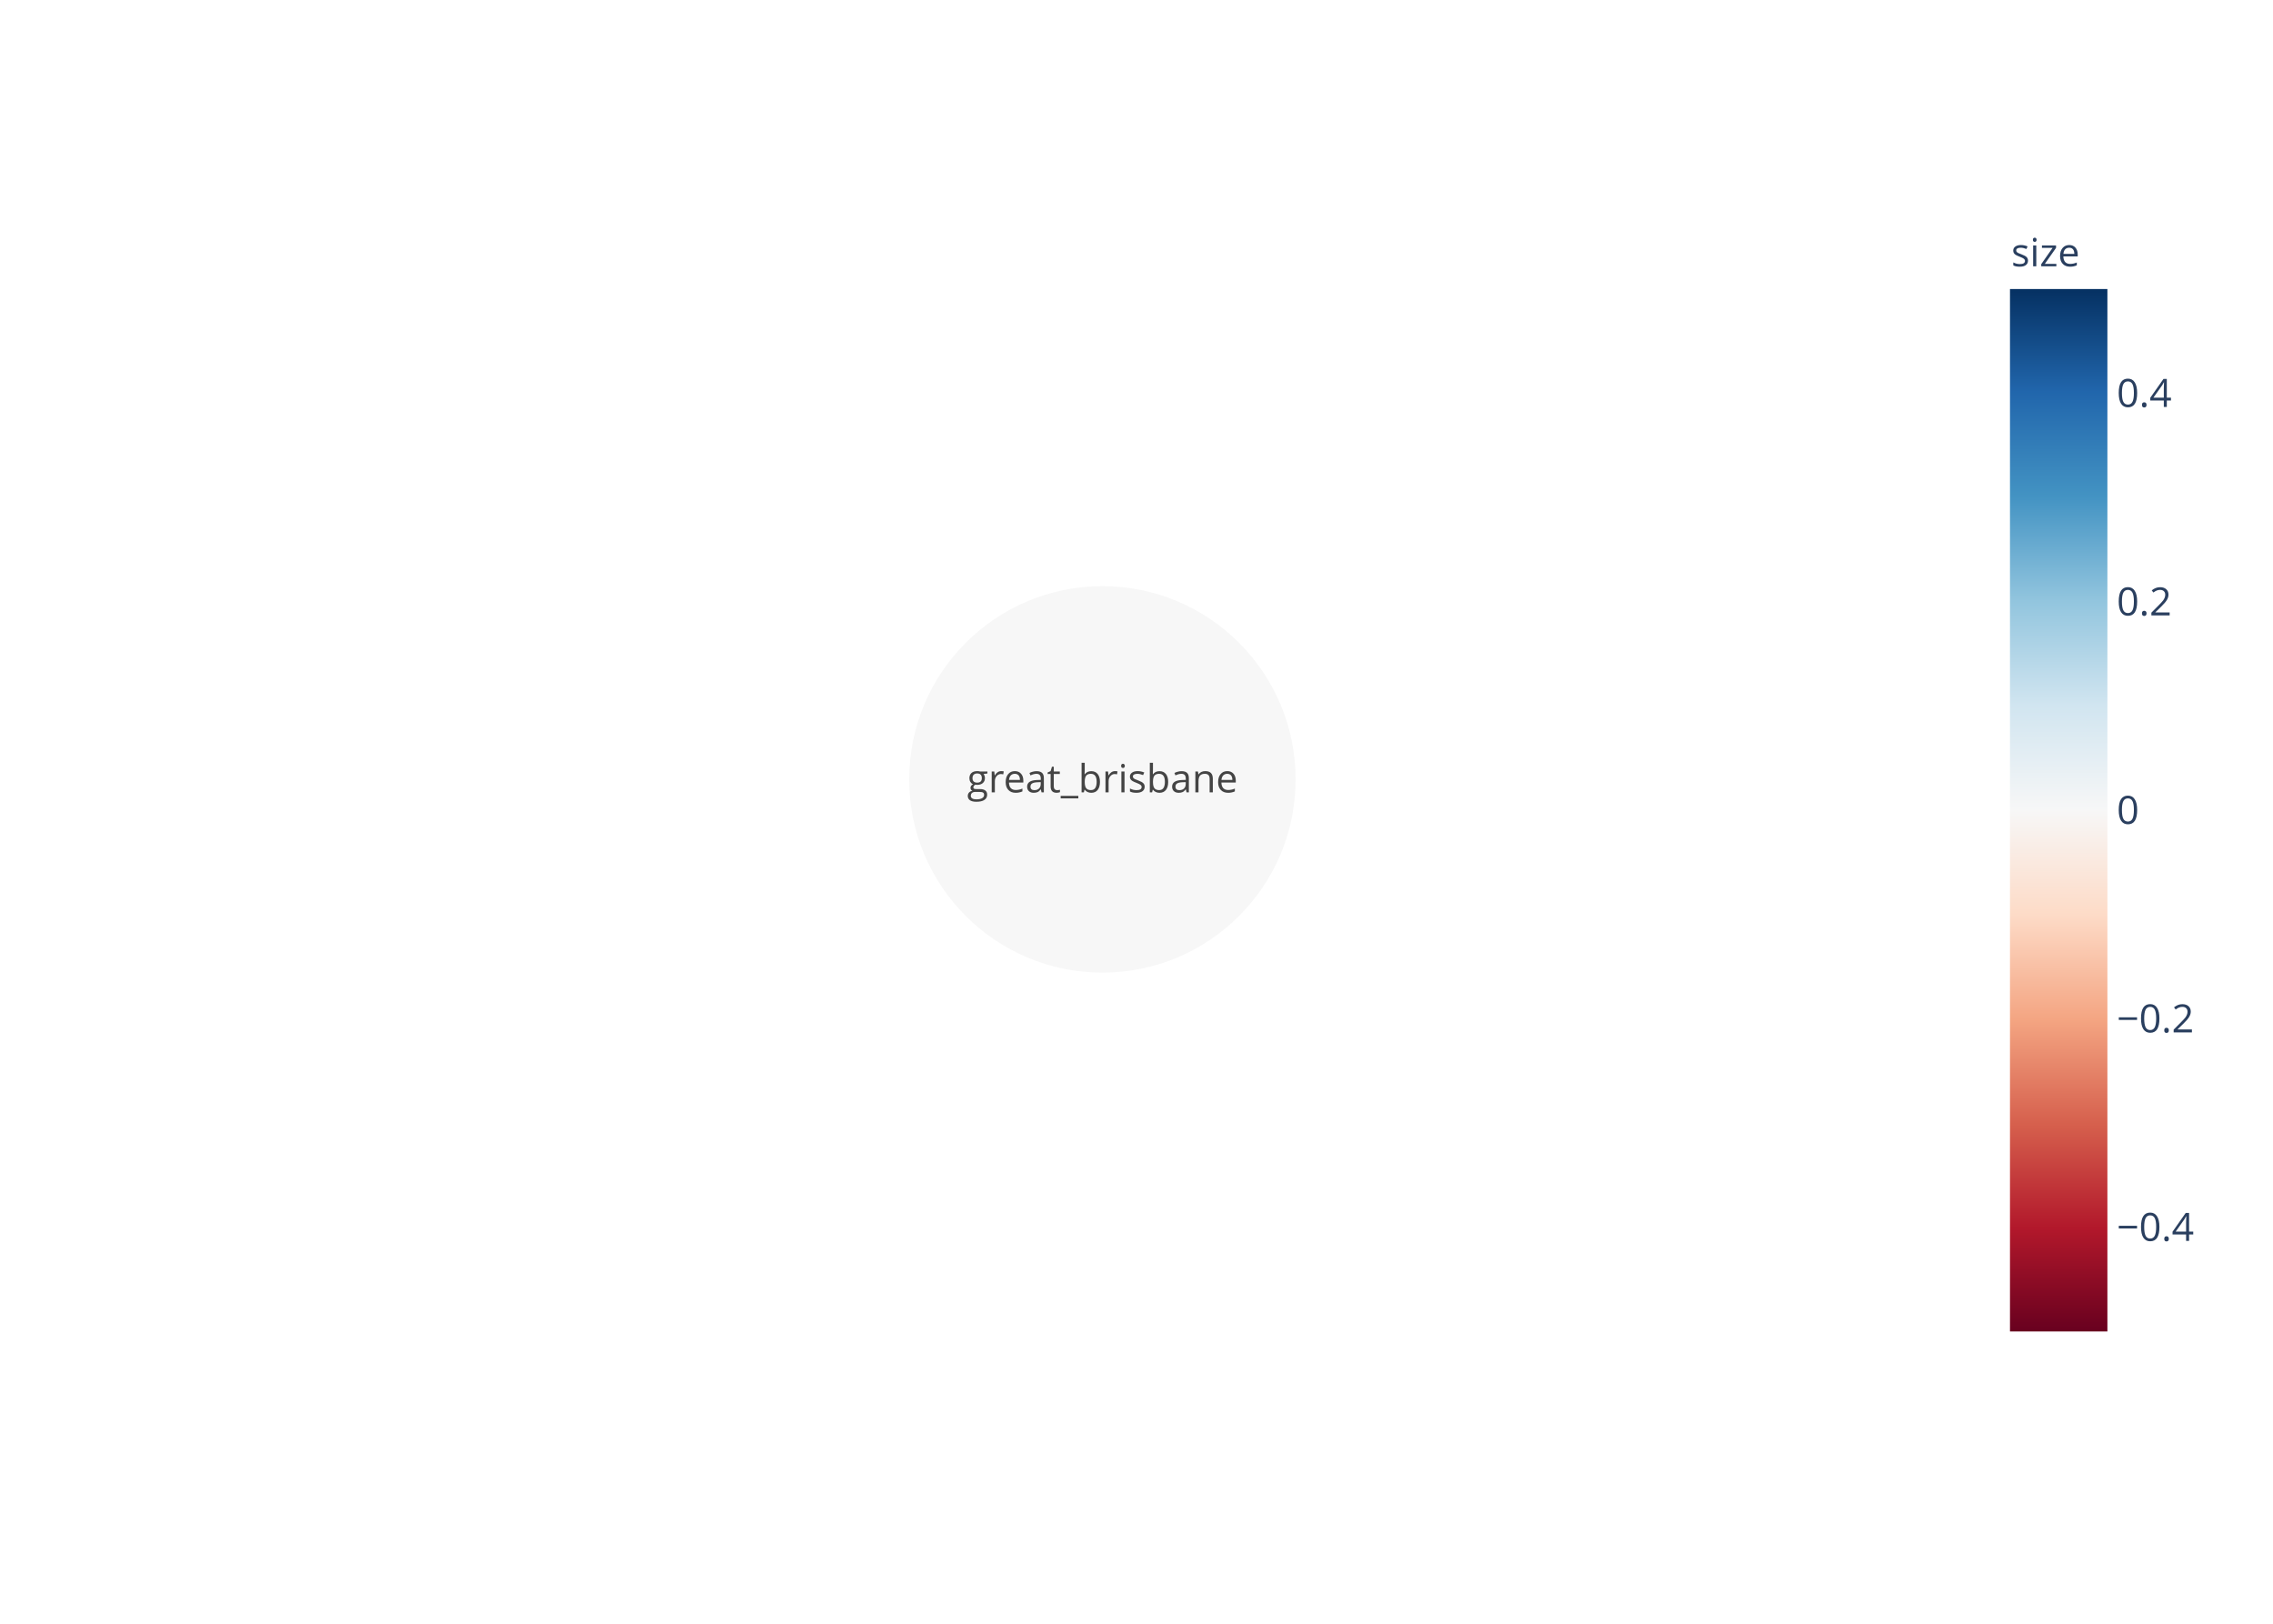
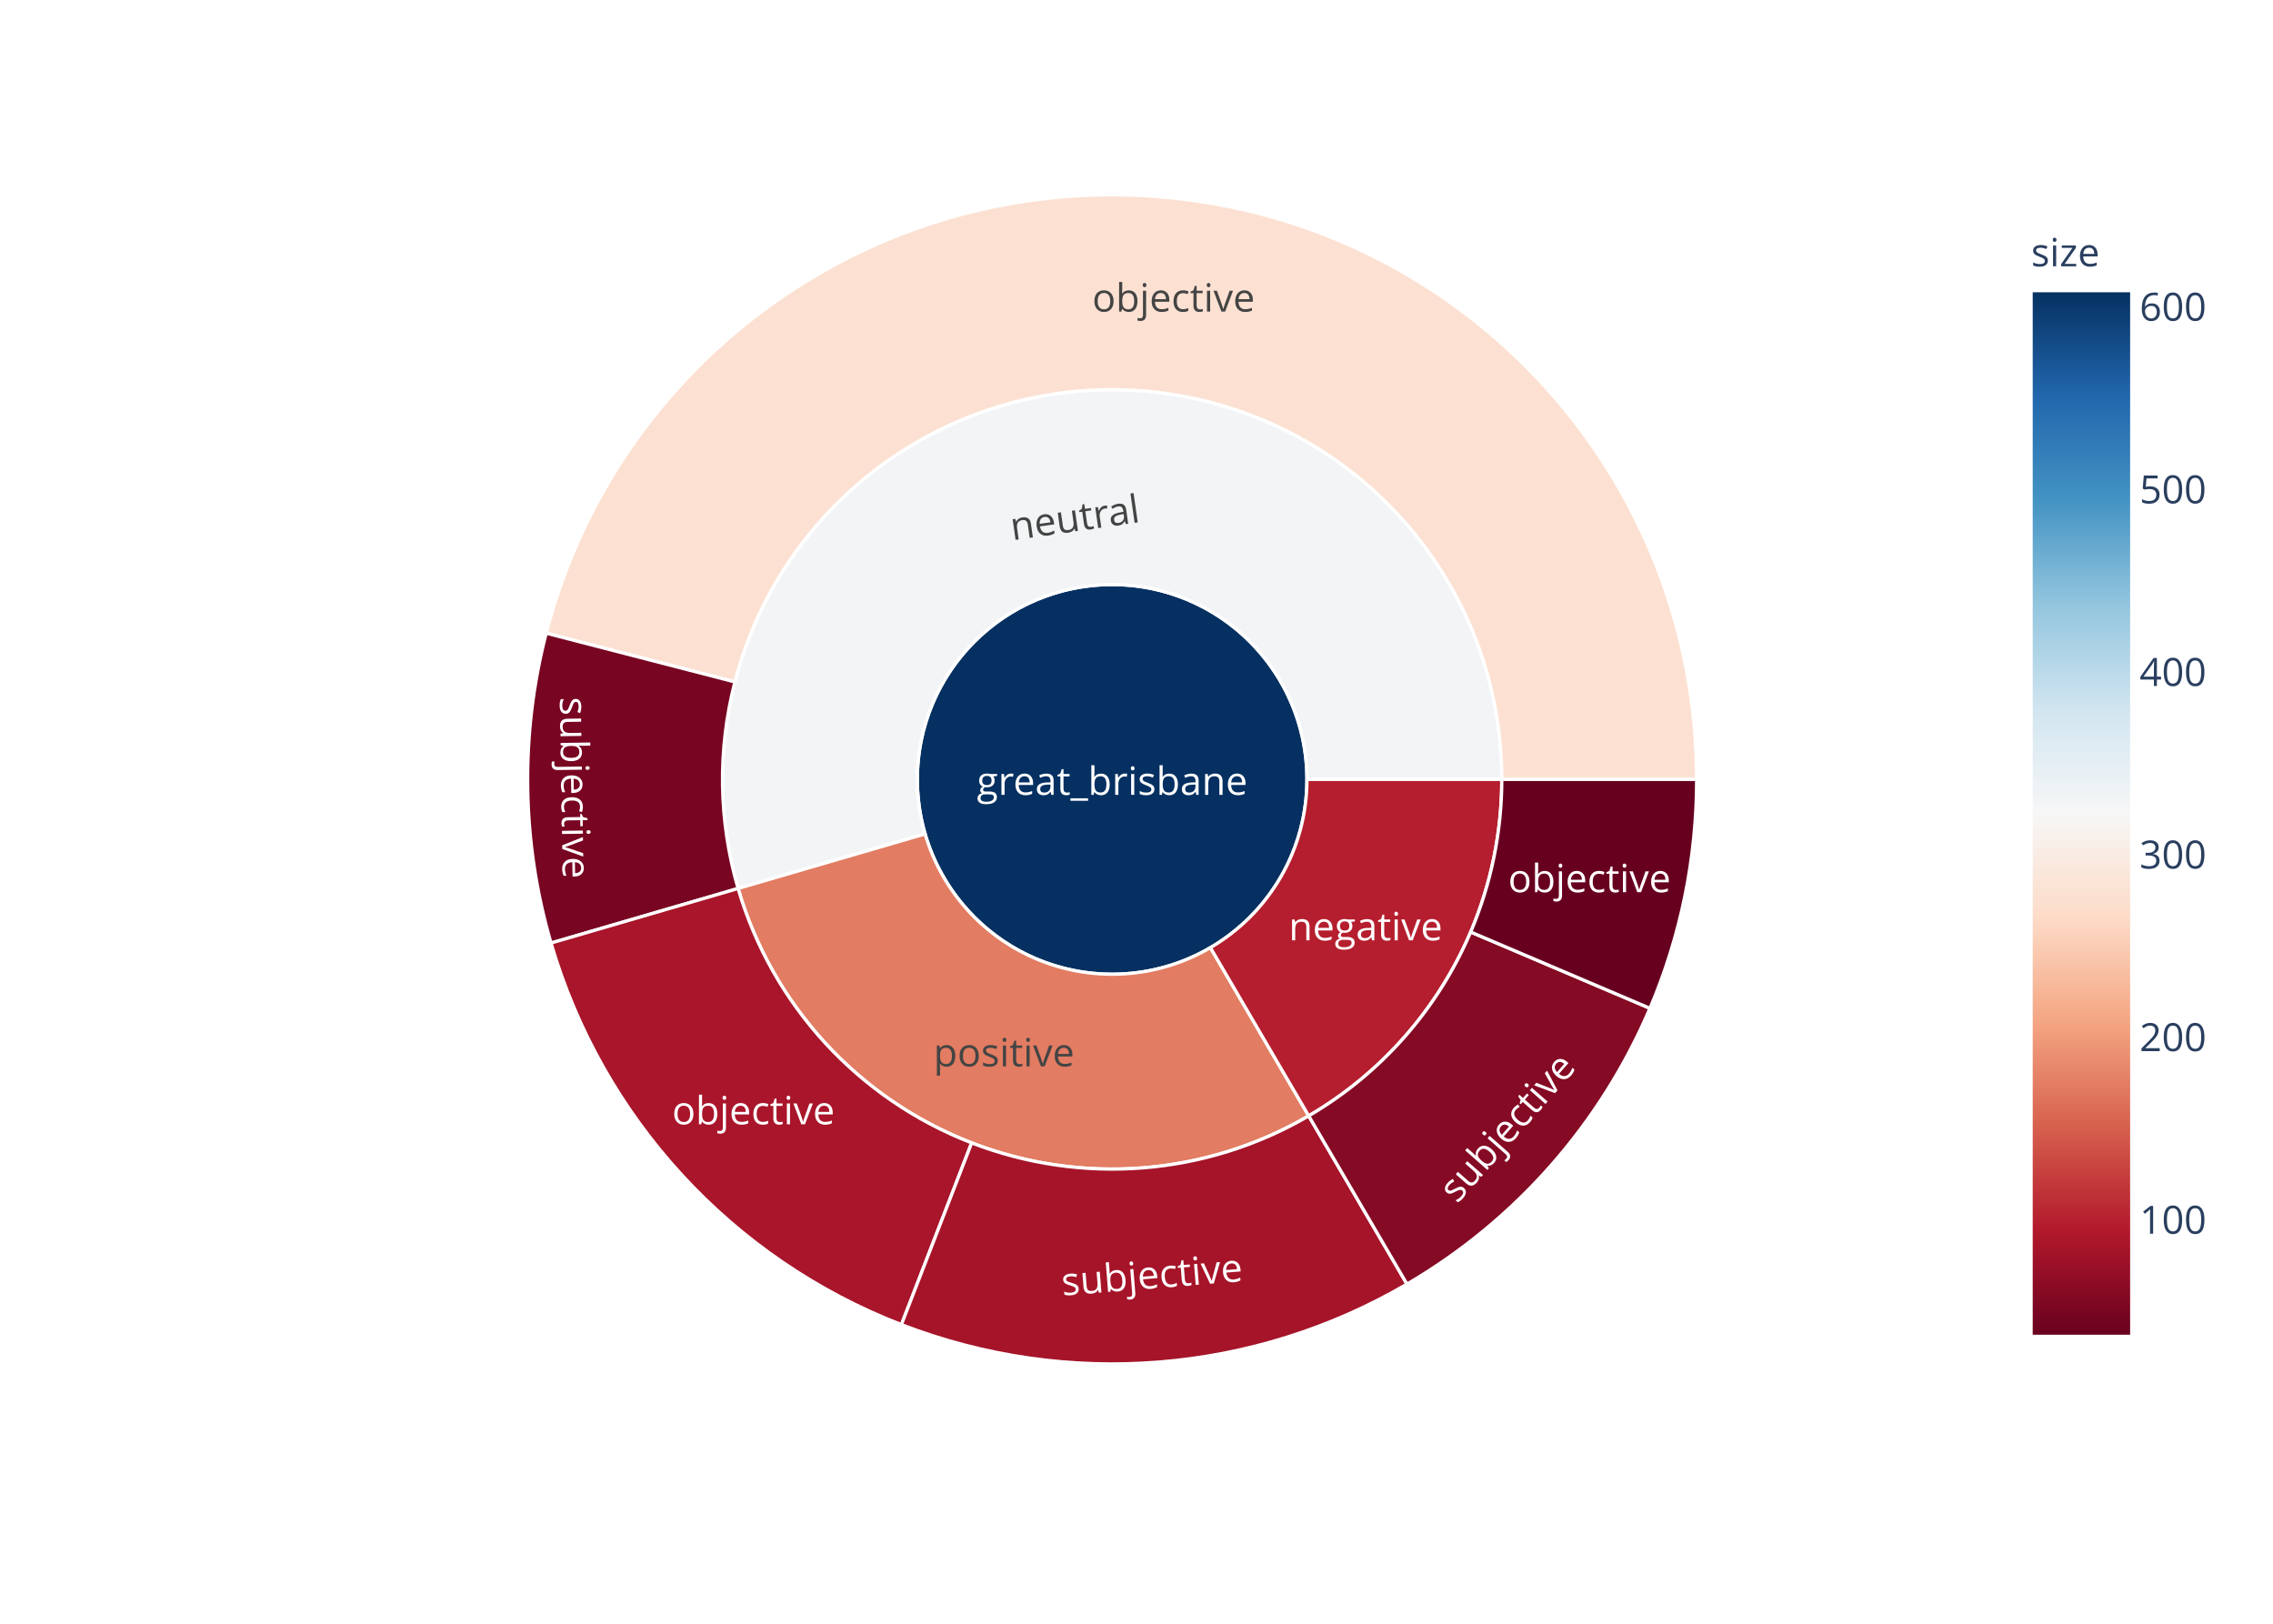
<svg xmlns="http://www.w3.org/2000/svg" class="main-svg" width="700" height="500" viewBox="0 0 700 500">
  <rect x="0" y="0" width="700" height="500" style="fill: rgb(255, 255, 255); fill-opacity: 1;" />
-   <defs id="defs-220225">
+   <defs id="defs-007ef8">
    <g class="clips" />
    <g class="gradients">
-       <linearGradient x1="0" x2="0" y1="1" y2="0" id="g220225-cbcoloraxis">
+       <linearGradient x1="0" x2="0" y1="1" y2="0" id="g007ef8-cbcoloraxis">
        <stop offset="0%" stop-color="rgb(103, 0, 31)" stop-opacity="1" />
        <stop offset="10%" stop-color="rgb(178, 24, 43)" stop-opacity="1" />
        <stop offset="20%" stop-color="rgb(214, 96, 77)" stop-opacity="1" />
        <stop offset="30%" stop-color="rgb(244, 165, 130)" stop-opacity="1" />
        <stop offset="40%" stop-color="rgb(253, 219, 199)" stop-opacity="1" />
        <stop offset="50%" stop-color="rgb(247, 247, 247)" stop-opacity="1" />
        <stop offset="60%" stop-color="rgb(209, 229, 240)" stop-opacity="1" />
        <stop offset="70%" stop-color="rgb(146, 197, 222)" stop-opacity="1" />
        <stop offset="80%" stop-color="rgb(67, 147, 195)" stop-opacity="1" />
        <stop offset="90%" stop-color="rgb(33, 102, 172)" stop-opacity="1" />
        <stop offset="100%" stop-color="rgb(5, 48, 97)" stop-opacity="1" />
      </linearGradient>
    </g>
  </defs>
  <g class="bglayer" />
  <g class="layer-below">
    <g class="imagelayer" />
    <g class="shapelayer" />
  </g>
  <g class="cartesianlayer" />
  <g class="polarlayer" />
  <g class="ternarylayer" />
  <g class="geolayer" />
  <g class="funnelarealayer" />
  <g class="pielayer" />
  <g class="treemaplayer" />
  <g class="sunburstlayer">
    <g class="trace sunburst" stroke-linejoin="round" style="opacity: 1;">
      <g class="slice">
-         <path class="surface" d="M339.5,240A0,0 0,1,0 339.5,240A0,0 0,1,0 339.5,240ZM399.5,240A60,60 0,1,1 279.5,240A60,60 0,1,1 399.5,240Z" style="pointer-events: all; stroke-width: 1; fill: rgb(247, 247, 247); fill-opacity: 1; stroke: rgb(255, 255, 255); stroke-opacity: 1;" />
+         <path class="surface" d="M342.5,240A0,0 0,1,0 342.5,240A0,0 0,1,0 342.5,240ZM402.5,240A60,60 0,1,1 282.5,240A60,60 0,1,1 402.5,240Z" style="pointer-events: all; stroke-width: 1; fill: rgb(5, 48, 97); fill-opacity: 1; stroke: rgb(255, 255, 255); stroke-opacity: 1;" />
        <g class="slicetext">
-           <text data-notex="1" class="slicetext" text-anchor="middle" x="0" y="0" style="font-family: 'Open Sans', verdana, arial, sans-serif; font-size: 12px; fill: rgb(68, 68, 68); fill-opacity: 1; white-space: pre;" transform="translate(339.5,244)">great_brisbane</text>
+           <text data-notex="1" class="slicetext" text-anchor="middle" x="0" y="0" style="font-family: 'Open Sans', verdana, arial, sans-serif; font-size: 12px; fill: rgb(255, 255, 255); fill-opacity: 1; white-space: pre;" transform="translate(342.5,244.75)">great_brisbane</text>
        </g>
      </g>
      <g class="slice cursor-pointer">
-         <path class="surface" d="M399.5,240L459.5,240A120,120 0,0,0 459.5,240L399.5,240A60,60 0,0,1 399.5,240Z" style="pointer-events: all; stroke-width: 1; fill: rgb(247, 247, 247); fill-opacity: 1; stroke: rgb(255, 255, 255); stroke-opacity: 1;" />
+         <path class="surface" d="M402.5,240L462.5,240A120,120 0,1,0 227.298,273.592L284.899,256.796A60,60 0,1,1 402.5,240Z" style="pointer-events: all; stroke-width: 1; fill: rgb(242, 244, 246); fill-opacity: 1; stroke: rgb(255, 255, 255); stroke-opacity: 1;" />
        <g class="slicetext">
-           <text data-notex="1" class="slicetext" text-anchor="middle" x="0" y="0" style="font-family: 'Open Sans', verdana, arial, sans-serif; font-size: 12px; fill: rgb(68, 68, 68); fill-opacity: 1; white-space: pre;" transform="translate(339.5,150)scale(0)">negative</text>
+           <text data-notex="1" class="slicetext" text-anchor="middle" x="0" y="0" style="font-family: 'Open Sans', verdana, arial, sans-serif; font-size: 12px; fill: rgb(68, 68, 68); fill-opacity: 1; white-space: pre;" transform="translate(331.5731,163.5478)rotate(-8.128079)">neutral</text>
        </g>
      </g>
      <g class="slice cursor-pointer">
-         <path class="surface" d="M399.5,240L459.5,240A120,120 0,0,0 459.5,240L399.5,240A60,60 0,0,1 399.5,240Z" style="pointer-events: all; stroke-width: 1; fill: rgb(247, 247, 247); fill-opacity: 1; stroke: rgb(255, 255, 255); stroke-opacity: 1;" />
+         <path class="surface" d="M284.899,256.796L227.298,273.592A120,120 0,0,0 403.035,343.612L372.768,291.806A60,60 0,0,1 284.899,256.796Z" style="pointer-events: all; stroke-width: 1; fill: rgb(226, 124, 98); fill-opacity: 1; stroke: rgb(255, 255, 255); stroke-opacity: 1;" />
        <g class="slicetext">
-           <text data-notex="1" class="slicetext" text-anchor="middle" x="0" y="0" style="font-family: 'Open Sans', verdana, arial, sans-serif; font-size: 12px; fill: rgb(68, 68, 68); fill-opacity: 1; white-space: pre;" transform="translate(339.5,150)scale(0)">neutral</text>
+           <text data-notex="1" class="slicetext" text-anchor="middle" x="0" y="0" style="font-family: 'Open Sans', verdana, arial, sans-serif; font-size: 12px; fill: rgb(68, 68, 68); fill-opacity: 1; white-space: pre;" transform="translate(309.1876,328.3579)">positive</text>
        </g>
      </g>
      <g class="slice cursor-pointer">
-         <path class="surface" d="M399.5,240L459.5,240A120,120 0,0,0 459.5,240L399.5,240A60,60 0,0,1 399.5,240Z" style="pointer-events: all; stroke-width: 1; fill: rgb(247, 247, 247); fill-opacity: 1; stroke: rgb(255, 255, 255); stroke-opacity: 1;" />
+         <path class="surface" d="M372.768,291.806L403.035,343.612A120,120 0,0,0 462.5,240L402.5,240A60,60 0,0,1 372.768,291.806Z" style="pointer-events: all; stroke-width: 1; fill: rgb(181, 30, 46); fill-opacity: 1; stroke: rgb(255, 255, 255); stroke-opacity: 1;" />
        <g class="slicetext">
-           <text data-notex="1" class="slicetext" text-anchor="middle" x="0" y="0" style="font-family: 'Open Sans', verdana, arial, sans-serif; font-size: 12px; fill: rgb(68, 68, 68); fill-opacity: 1; white-space: pre;" transform="translate(339.5,150)scale(0)">positive</text>
+           <text data-notex="1" class="slicetext" text-anchor="middle" x="0" y="0" style="font-family: 'Open Sans', verdana, arial, sans-serif; font-size: 12px; fill: rgb(255, 255, 255); fill-opacity: 1; white-space: pre;" transform="translate(420.5581,289.5488)">negative</text>
        </g>
      </g>
      <g class="slice">
-         <path class="surface" d="M459.5,240L519.5,240A180,180 0,0,0 519.5,240L459.5,240A120,120 0,0,1 459.5,240Z" style="pointer-events: all; stroke-width: 1; fill: rgb(247, 247, 247); fill-opacity: 1; stroke: rgb(255, 255, 255); stroke-opacity: 1; opacity: 1;" />
+         <path class="surface" d="M462.5,240L522.5,240A180,180 0,0,0 168.22,194.984L226.313,209.989A120,120 0,0,1 462.5,240Z" style="pointer-events: all; stroke-width: 1; fill: rgb(252, 225, 210); fill-opacity: 1; stroke: rgb(255, 255, 255); stroke-opacity: 1; opacity: 1;" />
        <g class="slicetext">
-           <text data-notex="1" class="slicetext" text-anchor="middle" x="0" y="0" style="font-family: 'Open Sans', verdana, arial, sans-serif; font-size: 12px; fill: rgb(68, 68, 68); fill-opacity: 1; white-space: pre;" transform="translate(339.5,90)scale(0)">objective</text>
+           <text data-notex="1" class="slicetext" text-anchor="middle" x="0" y="0" style="font-family: 'Open Sans', verdana, arial, sans-serif; font-size: 12px; fill: rgb(68, 68, 68); fill-opacity: 1; white-space: pre;" transform="translate(361.4075,95.94641)">objective</text>
        </g>
      </g>
      <g class="slice">
-         <path class="surface" d="M459.5,240L519.5,240A180,180 0,0,0 519.5,240L459.5,240A120,120 0,0,1 459.5,240Z" style="pointer-events: all; stroke-width: 1; fill: rgb(247, 247, 247); fill-opacity: 1; stroke: rgb(255, 255, 255); stroke-opacity: 1; opacity: 1;" />
+         <path class="surface" d="M226.313,209.989L168.22,194.984A180,180 0,0,0 169.696,290.388L227.298,273.592A120,120 0,0,1 226.313,209.989Z" style="pointer-events: all; stroke-width: 1; fill: rgb(120, 5, 34); fill-opacity: 1; stroke: rgb(255, 255, 255); stroke-opacity: 1; opacity: 1;" />
        <g class="slicetext">
-           <text data-notex="1" class="slicetext" text-anchor="middle" x="0" y="0" style="font-family: 'Open Sans', verdana, arial, sans-serif; font-size: 12px; fill: rgb(68, 68, 68); fill-opacity: 1; white-space: pre;" transform="translate(339.5,90)scale(0)">subjective</text>
+           <text data-notex="1" class="slicetext" text-anchor="middle" x="0" y="0" style="font-family: 'Open Sans', verdana, arial, sans-serif; font-size: 12px; fill: rgb(255, 255, 255); fill-opacity: 1; white-space: pre;" transform="translate(172.8681,242.6254)rotate(89.1133)">subjective</text>
        </g>
      </g>
      <g class="slice">
-         <path class="surface" d="M459.5,240L519.5,240A180,180 0,0,0 519.5,240L459.5,240A120,120 0,0,1 459.5,240Z" style="pointer-events: all; stroke-width: 1; fill: rgb(247, 247, 247); fill-opacity: 1; stroke: rgb(255, 255, 255); stroke-opacity: 1; opacity: 1;" />
+         <path class="surface" d="M227.298,273.592L169.696,290.388A180,180 0,0,0 277.604,407.894L299.236,351.93A120,120 0,0,1 227.298,273.592Z" style="pointer-events: all; stroke-width: 1; fill: rgb(169, 21, 42); fill-opacity: 1; stroke: rgb(255, 255, 255); stroke-opacity: 1; opacity: 1;" />
        <g class="slicetext">
-           <text data-notex="1" class="slicetext" text-anchor="middle" x="0" y="0" style="font-family: 'Open Sans', verdana, arial, sans-serif; font-size: 12px; fill: rgb(68, 68, 68); fill-opacity: 1; white-space: pre;" transform="translate(339.5,90)scale(0)">objective</text>
+           <text data-notex="1" class="slicetext" text-anchor="middle" x="0" y="0" style="font-family: 'Open Sans', verdana, arial, sans-serif; font-size: 12px; fill: rgb(255, 255, 255); fill-opacity: 1; white-space: pre;" transform="translate(232.0174,346.2073)">objective</text>
        </g>
      </g>
      <g class="slice">
-         <path class="surface" d="M459.5,240L519.5,240A180,180 0,0,0 519.5,240L459.5,240A120,120 0,0,1 459.5,240Z" style="pointer-events: all; stroke-width: 1; fill: rgb(247, 247, 247); fill-opacity: 1; stroke: rgb(255, 255, 255); stroke-opacity: 1; opacity: 1;" />
+         <path class="surface" d="M299.236,351.93L277.604,407.894A180,180 0,0,0 433.303,395.418L403.035,343.612A120,120 0,0,1 299.236,351.93Z" style="pointer-events: all; stroke-width: 1; fill: rgb(166, 20, 41); fill-opacity: 1; stroke: rgb(255, 255, 255); stroke-opacity: 1; opacity: 1;" />
        <g class="slicetext">
-           <text data-notex="1" class="slicetext" text-anchor="middle" x="0" y="0" style="font-family: 'Open Sans', verdana, arial, sans-serif; font-size: 12px; fill: rgb(68, 68, 68); fill-opacity: 1; white-space: pre;" transform="translate(339.5,90)scale(0)">subjective</text>
+           <text data-notex="1" class="slicetext" text-anchor="middle" x="0" y="0" style="font-family: 'Open Sans', verdana, arial, sans-serif; font-size: 12px; fill: rgb(255, 255, 255); fill-opacity: 1; white-space: pre;" transform="translate(355.0579,396.7207)rotate(-4.581281)">subjective</text>
        </g>
      </g>
      <g class="slice">
-         <path class="surface" d="M459.5,240L519.5,240A180,180 0,0,0 519.5,240L459.5,240A120,120 0,0,1 459.5,240Z" style="pointer-events: all; stroke-width: 1; fill: rgb(247, 247, 247); fill-opacity: 1; stroke: rgb(255, 255, 255); stroke-opacity: 1; opacity: 1;" />
+         <path class="surface" d="M403.035,343.612L433.303,395.418A180,180 0,0,0 508.124,310.488L452.916,286.992A120,120 0,0,1 403.035,343.612Z" style="pointer-events: all; stroke-width: 1; fill: rgb(133, 10, 36); fill-opacity: 1; stroke: rgb(255, 255, 255); stroke-opacity: 1; opacity: 1;" />
        <g class="slicetext">
-           <text data-notex="1" class="slicetext" text-anchor="middle" x="0" y="0" style="font-family: 'Open Sans', verdana, arial, sans-serif; font-size: 12px; fill: rgb(68, 68, 68); fill-opacity: 1; white-space: pre;" transform="translate(339.5,90)scale(0)">objective</text>
+           <text data-notex="1" class="slicetext" text-anchor="middle" x="0" y="0" style="font-family: 'Open Sans', verdana, arial, sans-serif; font-size: 12px; fill: rgb(255, 255, 255); fill-opacity: 1; white-space: pre;" transform="translate(467.2155,349.8715)rotate(-48.62069)">subjective</text>
        </g>
      </g>
      <g class="slice">
-         <path class="surface" d="M459.5,240L519.5,240A180,180 0,0,0 519.5,240L459.5,240A120,120 0,0,1 459.5,240Z" style="pointer-events: all; stroke-width: 1; fill: rgb(247, 247, 247); fill-opacity: 1; stroke: rgb(255, 255, 255); stroke-opacity: 1; opacity: 1;" />
+         <path class="surface" d="M452.916,286.992L508.124,310.488A180,180 0,0,0 522.5,240L462.5,240A120,120 0,0,1 452.916,286.992Z" style="pointer-events: all; stroke-width: 1; fill: rgb(103, 0, 31); fill-opacity: 1; stroke: rgb(255, 255, 255); stroke-opacity: 1; opacity: 1;" />
        <g class="slicetext">
-           <text data-notex="1" class="slicetext" text-anchor="middle" x="0" y="0" style="font-family: 'Open Sans', verdana, arial, sans-serif; font-size: 12px; fill: rgb(68, 68, 68); fill-opacity: 1; white-space: pre;" transform="translate(339.5,90)scale(0)">subjective</text>
+           <text data-notex="1" class="slicetext" text-anchor="middle" x="0" y="0" style="font-family: 'Open Sans', verdana, arial, sans-serif; font-size: 12px; fill: rgb(255, 255, 255); fill-opacity: 1; white-space: pre;" transform="translate(489.4952,274.7289)">objective</text>
        </g>
      </g>
    </g>
  </g>
  <g class="glimages" />
-   <defs id="topdefs-220225">
+   <defs id="topdefs-007ef8">
    <g class="clips" />
  </defs>
  <g class="layer-above">
    <g class="imagelayer" />
    <g class="shapelayer" />
  </g>
  <g class="infolayer">
    <g class="cbcoloraxis colorbar" transform="translate(80,60)">
-       <rect class="cbbg" x="529" y="0" width="79.125" height="360" style="fill: rgb(0, 0, 0); fill-opacity: 0; stroke: rgb(68, 68, 68); stroke-opacity: 1; stroke-width: 0;" />
-       <g class="cbfills" transform="translate(0,29)">
-         <rect class="cbfill" x="539" width="30" y="0" height="321" style="stroke: none; fill: url('#g220225-cbcoloraxis');" />
+       <rect class="cbbg" x="536" y="0" width="72.875" height="360" style="fill: rgb(0, 0, 0); fill-opacity: 0; stroke: rgb(68, 68, 68); stroke-opacity: 1; stroke-width: 0;" />
+       <g class="cbfills" transform="translate(0,30)">
+         <rect class="cbfill" x="546" width="30" y="0" height="321" style="stroke: none; fill: url('#g007ef8-cbcoloraxis');" />
      </g>
-       <g class="cblines" transform="translate(0,29)" />
+       <g class="cblines" transform="translate(0,30)" />
      <g class="cbaxis crisp" transform="translate(0,-60)">
        <g class="ycbcoloraxistick">
-           <text text-anchor="start" x="571.9" y="4.2" transform="translate(0,377.9)" style="font-family: 'Open Sans', verdana, arial, sans-serif; font-size: 12px; fill: rgb(42, 63, 95); fill-opacity: 1; white-space: pre;">−0.4</text>
+           <text text-anchor="start" x="578.9" y="4.2" transform="translate(0,375.7)" style="font-family: 'Open Sans', verdana, arial, sans-serif; font-size: 12px; fill: rgb(42, 63, 95); fill-opacity: 1; white-space: pre;">100</text>
        </g>
        <g class="ycbcoloraxistick">
-           <text text-anchor="start" x="571.9" y="4.2" transform="translate(0,313.7)" style="font-family: 'Open Sans', verdana, arial, sans-serif; font-size: 12px; fill: rgb(42, 63, 95); fill-opacity: 1; white-space: pre;">−0.2</text>
+           <text text-anchor="start" x="578.9" y="4.2" transform="translate(0,319.47)" style="font-family: 'Open Sans', verdana, arial, sans-serif; font-size: 12px; fill: rgb(42, 63, 95); fill-opacity: 1; white-space: pre;">200</text>
        </g>
        <g class="ycbcoloraxistick">
-           <text text-anchor="start" x="571.9" y="4.2" transform="translate(0,249.5)" style="font-family: 'Open Sans', verdana, arial, sans-serif; font-size: 12px; fill: rgb(42, 63, 95); fill-opacity: 1; white-space: pre;">0</text>
+           <text text-anchor="start" x="578.9" y="4.2" transform="translate(0,263.24)" style="font-family: 'Open Sans', verdana, arial, sans-serif; font-size: 12px; fill: rgb(42, 63, 95); fill-opacity: 1; white-space: pre;">300</text>
        </g>
        <g class="ycbcoloraxistick">
-           <text text-anchor="start" x="571.9" y="4.2" transform="translate(0,185.3)" style="font-family: 'Open Sans', verdana, arial, sans-serif; font-size: 12px; fill: rgb(42, 63, 95); fill-opacity: 1; white-space: pre;">0.2</text>
+           <text text-anchor="start" x="578.9" y="4.2" transform="translate(0,207.02)" style="font-family: 'Open Sans', verdana, arial, sans-serif; font-size: 12px; fill: rgb(42, 63, 95); fill-opacity: 1; white-space: pre;">400</text>
        </g>
        <g class="ycbcoloraxistick">
-           <text text-anchor="start" x="571.9" y="4.2" transform="translate(0,121.1)" style="font-family: 'Open Sans', verdana, arial, sans-serif; font-size: 12px; fill: rgb(42, 63, 95); fill-opacity: 1; white-space: pre;">0.4</text>
+           <text text-anchor="start" x="578.9" y="4.2" transform="translate(0,150.79)" style="font-family: 'Open Sans', verdana, arial, sans-serif; font-size: 12px; fill: rgb(42, 63, 95); fill-opacity: 1; white-space: pre;">500</text>
+         </g>
+         <g class="ycbcoloraxistick">
+           <text text-anchor="start" x="578.9" y="4.2" transform="translate(0,94.56)" style="font-family: 'Open Sans', verdana, arial, sans-serif; font-size: 12px; fill: rgb(42, 63, 95); fill-opacity: 1; white-space: pre;">600</text>
        </g>
      </g>
      <g class="cbtitleunshift" transform="translate(-80,-60)">
        <g class="cbtitle" transform="translate(0,0)">
-           <text class="ycbcoloraxistitle" x="619.38" y="82" text-anchor="start" style="font-family: 'Open Sans', verdana, arial, sans-serif; font-size: 12px; fill: rgb(42, 63, 95); opacity: 1; font-weight: normal; white-space: pre;">size</text>
+           <text class="ycbcoloraxistitle" x="625.5" y="82" text-anchor="start" style="font-family: 'Open Sans', verdana, arial, sans-serif; font-size: 12px; fill: rgb(42, 63, 95); opacity: 1; font-weight: normal; white-space: pre;">size</text>
        </g>
      </g>
-       <rect class="cboutline" x="539" y="29" width="30" height="321" style="stroke: rgb(68, 68, 68); stroke-opacity: 1; fill: none; stroke-width: 0;" />
+       <rect class="cboutline" x="546" y="29.5" width="30" height="320.5" style="stroke: rgb(68, 68, 68); stroke-opacity: 1; fill: none; stroke-width: 0;" />
    </g>
    <g class="g-gtitle" />
  </g>
</svg>
